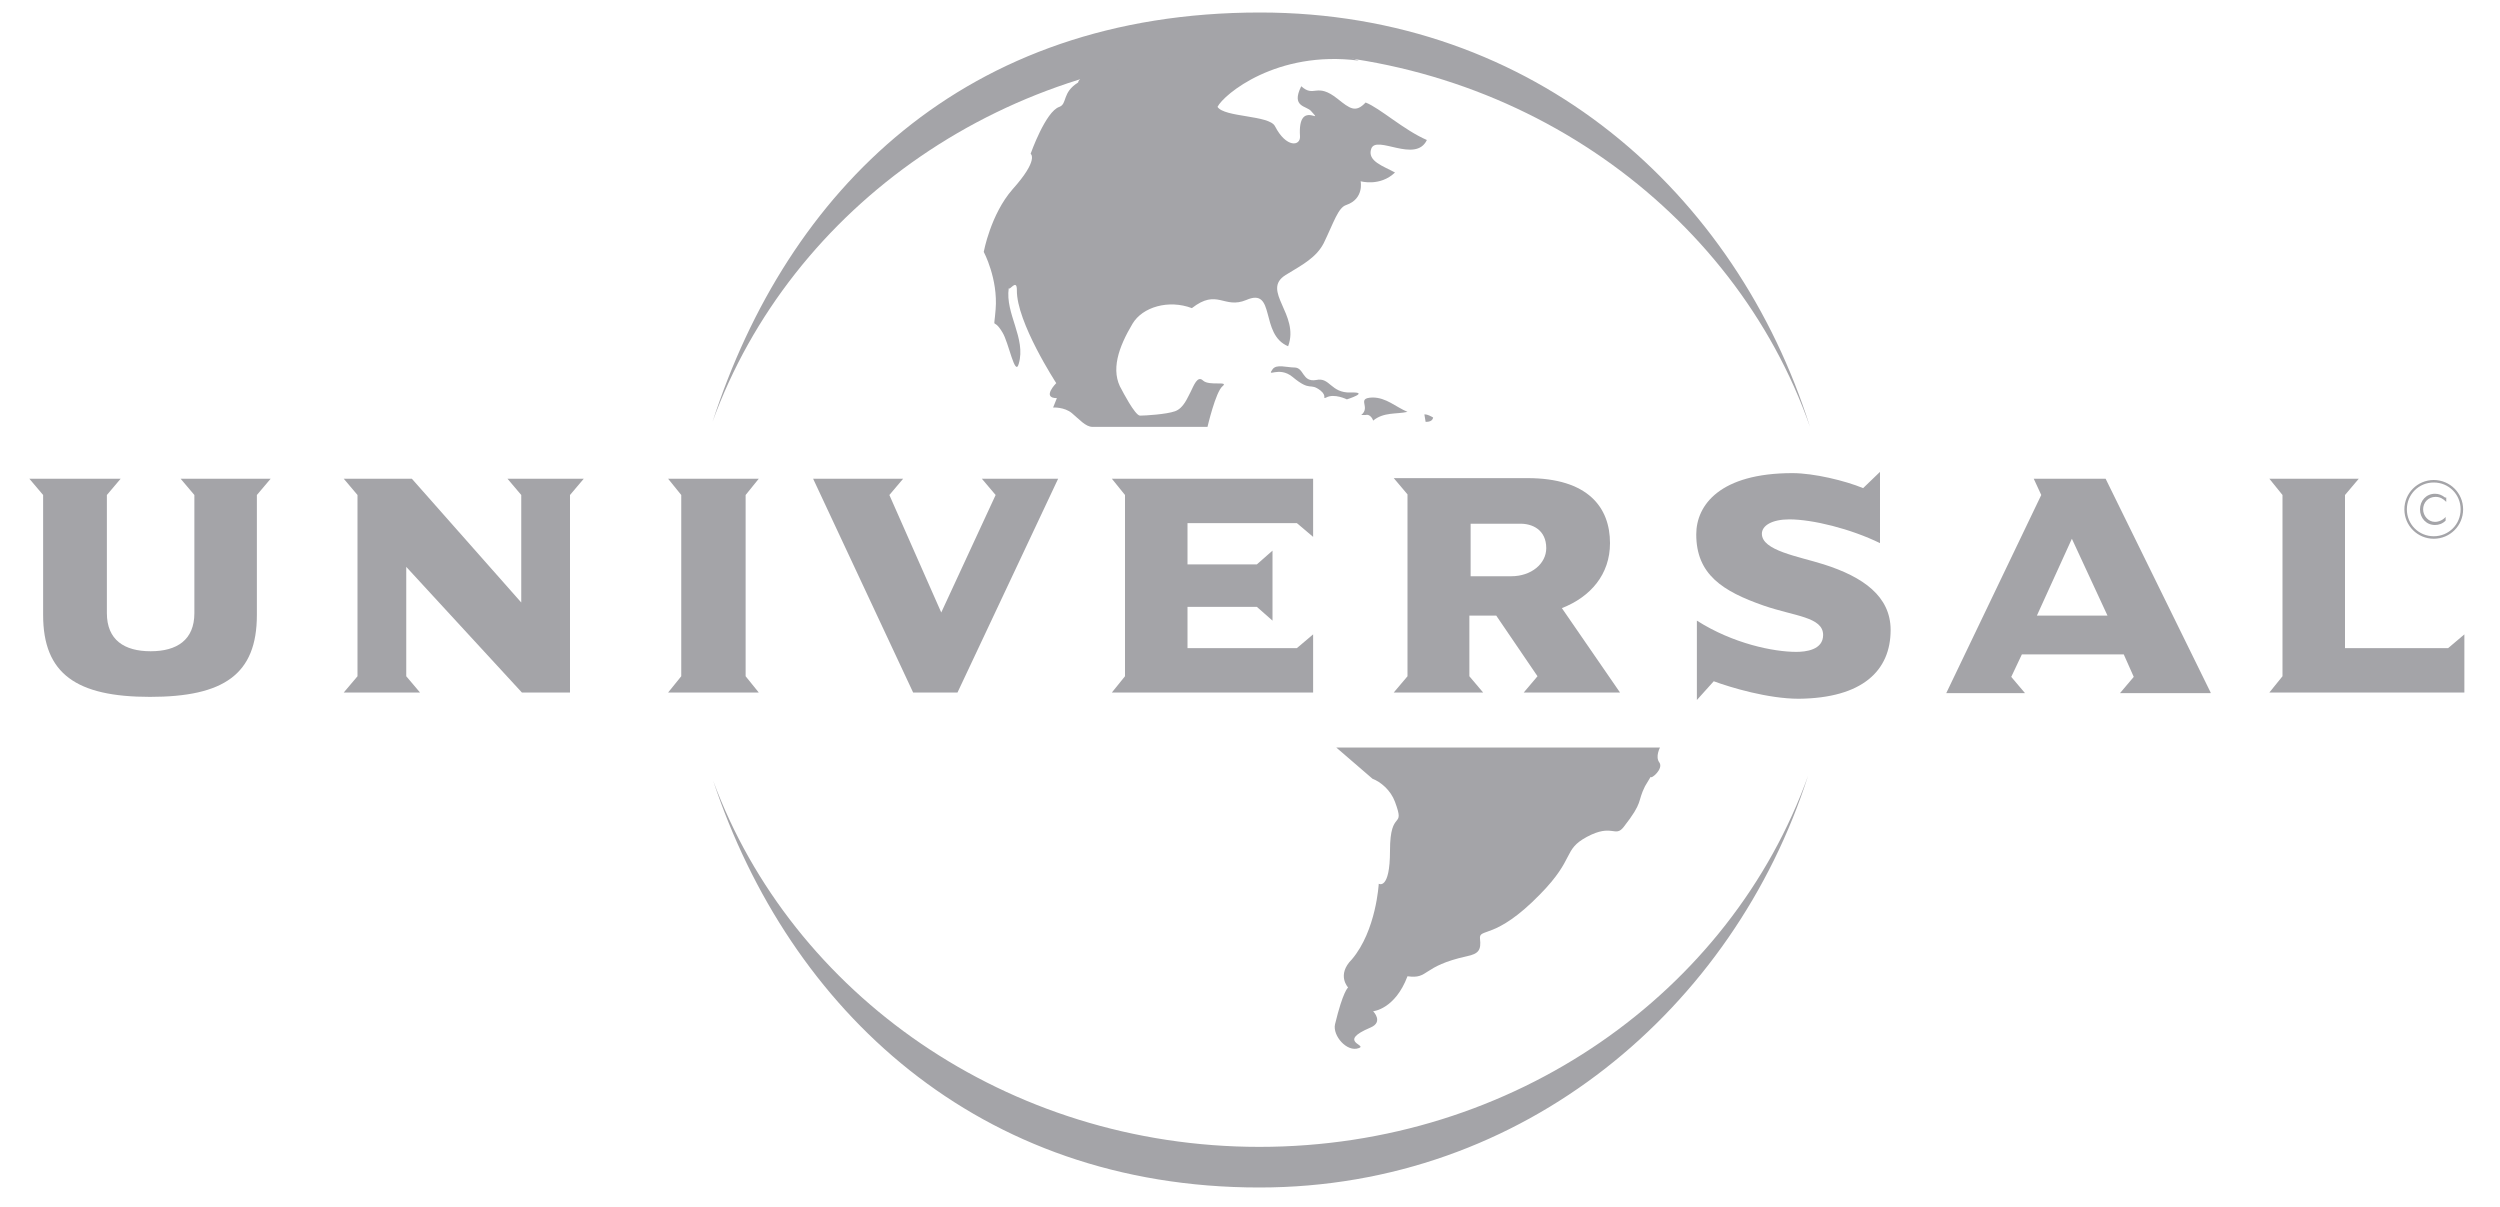
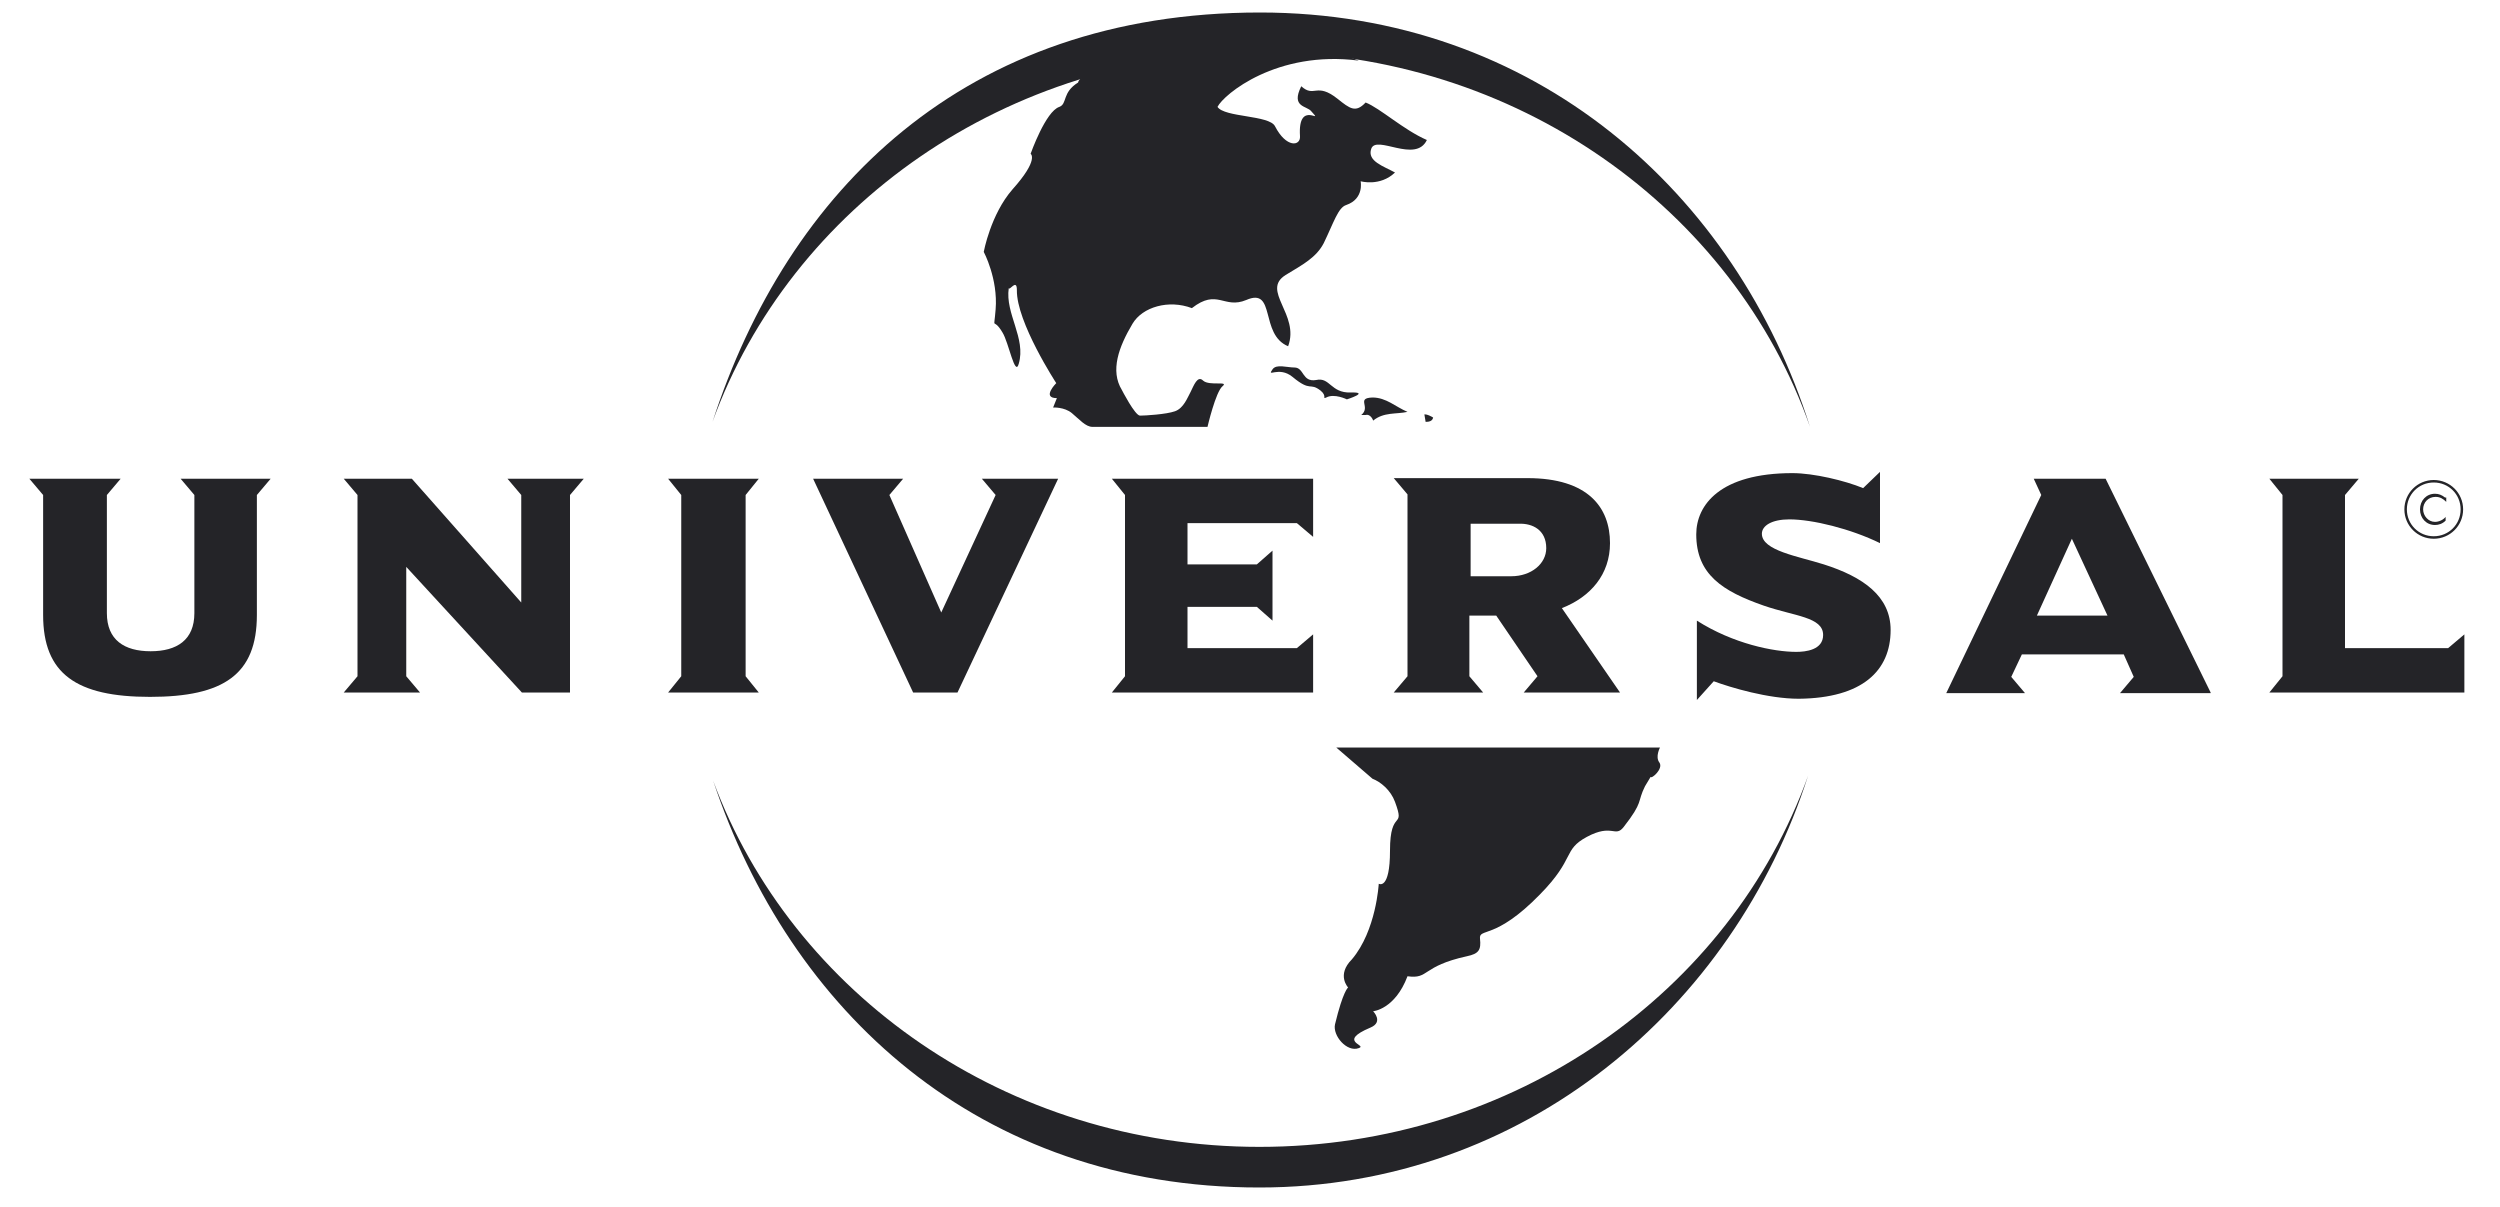
<svg xmlns="http://www.w3.org/2000/svg" version="1.1" id="Layer_1" x="0px" y="0px" viewBox="0 0 400 193" style="enable-background:new 0 0 400 193;" xml:space="preserve">
  <style type="text/css">
- 	.st0{fill:#A4A4A8;}
+ 	.st0{fill:#242428;}
</style>
  <g>
    <path class="st0" d="M203.6,59.1c0.6-0.9,2.3-0.3,3.5-0.3c1.6,0,1.2,2.4,3.5,2c2.2-0.5,2.3,2.1,5.5,2s-0.6,1.1-0.6,1.1   s-2-1-3.3-0.3c-0.7,0.3,0.2-0.2-0.9-1.1c-1.8-1.4-1.5,0.3-4.5-2.2C204.6,58.5,202.6,60.5,203.6,59.1L203.6,59.1z" />
    <path class="st0" d="M179.5,62.4c-1.9-3.1-0.5-6.9,1.7-10.6c1.6-2.7,5.8-3.9,9.5-2.5c4.1-3.2,5.1,0.2,8.7-1.3   c4.8-2.1,2.1,5.5,6.7,7.4c1.9-5.1-4.4-8.9-0.4-11.4c2.8-1.7,4.9-2.8,6.1-5.1c1.6-3.3,2.3-5.7,3.6-6.1c2.9-1,2.3-3.8,2.3-3.8   s3.1,0.9,5.5-1.4c-1.8-1-4.5-1.8-3.8-3.8c0.8-2.3,7.1,2.4,8.9-1.4c-3.7-1.6-7.5-5.1-9.8-6c-1.6,1.7-2.5,1-4.5-0.6   c-3.4-2.7-3.7-0.1-5.8-2c-1.7,3.4,0.9,3.1,1.6,4c2.2,2.4-2.2-2.1-1.8,4c0.1,1.6-2.2,1.9-4-1.6c-0.9-1.8-8.1-1.4-9.2-3.1   c1-2,9.5-9.1,22.6-7.4c-19-7.5-44.6,0.7-44.9,3.5c-2.6,1.6-1.7,3.4-3,3.9c-2.2,0.7-4.6,7.5-4.6,7.5s1.4,0.9-2.9,5.7   c-3.5,4-4.6,10-4.6,10s2.3,4.3,1.9,9.2c-0.3,3.8-0.5,1,1.1,3.7c1,1.6,2,7.2,2.6,5c1.2-4.1-2.2-8-1.6-12.1c0.1,0.5,1.3-1.6,1.3,0.3   c-0.1,5.1,6.3,14.9,6.3,14.9s-2.4,2.4,0.1,2.4l-0.6,1.5c0,0,1.8-0.1,3,0.9s2.2,2.2,3.3,2.2c2.5,0,18.4,0,18.4,0s1.3-5.6,2.4-6.5   c1.1-0.9-2.1,0-3.1-0.9c-0.9-0.9-1.5,0.8-2,1.8c-0.5,0.9-1.1,2.6-2.5,3.1s-4.8,0.7-5.6,0.7C181.6,66.5,179.5,62.4,179.5,62.4   L179.5,62.4z" />
    <path class="st0" d="M265.5,122c-0.7-0.9,0.1-2.4,0.1-2.4h-51.8l5.8,5c1.3,0.5,2.9,1.8,3.6,3.7c1.7,4.6-0.8,0.9-0.8,7.8   c0,6.4-1.8,5.3-1.8,5.3s-0.4,7.5-4.3,12.1c-2.5,2.5-0.6,4.5-0.6,4.5s-0.8,0.5-2.1,5.9c-0.4,1.8,1.9,4.5,3.8,3.8   c1.5-0.5-3.6-1,1.9-3.3c2.1-0.9,0.4-2.6,0.4-2.6s3.5-0.3,5.5-5.6c3.5,0.5,2.2-1.6,9.5-3.2c1.9-0.4,2.3-1,2.1-2.8s2.4,0.3,9.6-7.1   c5.7-5.8,3.6-7.1,7.5-9.2c4.1-2.2,4.5,0.2,5.9-1.6c3.2-4.1,2.1-3.9,3.4-6.5l0.9-1.5C264.2,124.7,266.2,123,265.5,122L265.5,122z" />
    <path class="st0" d="M229.3,66.8c-0.1,0.6-0.7,0.7-1.2,0.7l-0.2-1.2C228.5,66.3,228.9,66.6,229.3,66.8L229.3,66.8z" />
    <path class="st0" d="M225.2,65.9c-1.8,0.4-3.8,0-5.5,1.4c-0.1-0.4-0.6-1.1-1.2-0.9h-0.7c1.6-1.3-0.9-2.7,1.8-2.8   C221.8,63.6,223.3,65.1,225.2,65.9L225.2,65.9z" />
    <path class="st0" d="M289.3,124.1c-11.9,37.1-45.4,65.9-87.8,65.9c-45,0-75.2-28.4-87.4-65.1c12.6,34.1,47,58.6,87.4,58.6   C242.3,183.5,276.9,158.7,289.3,124.1L289.3,124.1z M114,67.5C126,30.5,154.3,2,201.6,2c44,0,76.2,28.9,88,66.3   c-12.2-34.8-47-60-87.9-60C161,8.4,126.5,33.1,114,67.5L114,67.5z" />
    <path class="st0" d="M43.3,76.6H28.9l2.2,2.6v18.9c0,4.3-2.8,6.1-7,6.1s-7-1.8-7-6.1V79.2l2.2-2.6H4.7l2.2,2.6v19.2   c0,9.4,5.3,13.1,17.1,13.1s17.1-3.6,17.1-13.1V79.2L43.3,76.6L43.3,76.6z" />
    <polygon class="st0" points="93.4,76.6 81.2,76.6 83.4,79.2 83.4,96.4 65.9,76.6 55,76.6 57.2,79.2 57.2,108.2 55,110.8    67.2,110.8 65,108.2 65,90.7 83.5,110.8 91.2,110.8 91.2,79.2  " />
    <polygon class="st0" points="121.4,110.8 119.3,108.2 119.3,79.2 121.4,76.6 106.9,76.6 109,79.2 109,108.2 106.9,110.8  " />
    <polygon class="st0" points="169.3,76.6 157.1,76.6 159.3,79.2 150.6,98 142.3,79.2 144.5,76.6 130.1,76.6 146.1,110.8    153.2,110.8  " />
    <polygon class="st0" points="210.1,110.8 210.1,101.5 207.5,103.7 190,103.7 190,97.1 201.1,97.1 203.6,99.3 203.6,88.1    201.1,90.3 190,90.3 190,83.7 207.5,83.7 210.1,85.9 210.1,76.6 177.9,76.6 180,79.2 180,108.2 177.9,110.8  " />
    <path class="st0" d="M259.2,110.8l-9.3-13.5c4.6-1.8,7.7-5.4,7.7-10.4c0-5.7-3.5-10.4-13.2-10.4H223l2.2,2.6v29.1l-2.2,2.6h14.3   l-2.2-2.6v-9.7h4.3l6.6,9.7l-2.2,2.6L259.2,110.8L259.2,110.8z M247.4,87.7c0,2.5-2.4,4.5-5.6,4.5h-6.5v-8.4h7.7   C245.2,83.7,247.4,84.8,247.4,87.7L247.4,87.7z" />
    <path class="st0" d="M302.5,100.8c0-5.4-4.4-8.5-10.7-10.5c-4.1-1.3-9.9-2.2-9.9-4.9c0-1.3,1.6-2.3,4.4-2.3c3.7,0,9.8,1.5,14.5,3.8   V75.5l-2.7,2.6c-2.9-1.2-7.9-2.4-11.3-2.4c-11.6,0-15.4,5.1-15.4,9.8c0,6.4,4.2,9.1,10.8,11.4c4.9,1.7,9.5,1.8,9.5,4.7   c0,2.4-2.8,2.7-4.3,2.7c-3.6,0-10.1-1.3-15.9-5V112l2.7-3c2.7,1,8.7,2.8,13.6,2.8C298,111.7,302.5,107.3,302.5,100.8L302.5,100.8z" />
    <path class="st0" d="M353.7,110.8l-16.8-34.2h-11.5l1.2,2.6l-15.2,31.7H324l-2.2-2.6l1.7-3.6h16.3l1.6,3.6l-2.2,2.6h14.5   L353.7,110.8L353.7,110.8z M337.2,98.5h-11.3l5.6-12.3L337.2,98.5L337.2,98.5z" />
    <polygon class="st0" points="394.3,110.8 394.3,101.5 391.7,103.7 375.2,103.7 375.2,79.2 377.4,76.6 363.1,76.6 365.2,79.2    365.2,108.2 363.1,110.8  " />
    <path class="st0" d="M385.1,81.5c0,2.4,1.9,4.3,4.3,4.3s4.3-1.9,4.3-4.3s-1.9-4.3-4.3-4.3S385.1,79.1,385.1,81.5L385.1,81.5z    M384.7,81.5c0-2.6,2.1-4.7,4.7-4.7s4.7,2.1,4.7,4.7s-2.1,4.7-4.7,4.7S384.7,84.1,384.7,81.5L384.7,81.5z" />
    <path class="st0" d="M391.2,79.6c-0.5-0.4-1-0.6-1.6-0.6c-1.4,0-2.4,1.1-2.4,2.5s1,2.5,2.4,2.5c0.6,0,1.2-0.2,1.7-0.7v-0.6   c-0.4,0.5-1.1,0.8-1.7,0.8c-1.1,0-1.9-1-1.9-2c0-1.1,0.8-2,2-2c0.7,0,1.2,0.3,1.7,0.8v-0.7L391.2,79.6L391.2,79.6z" />
  </g>
</svg>
